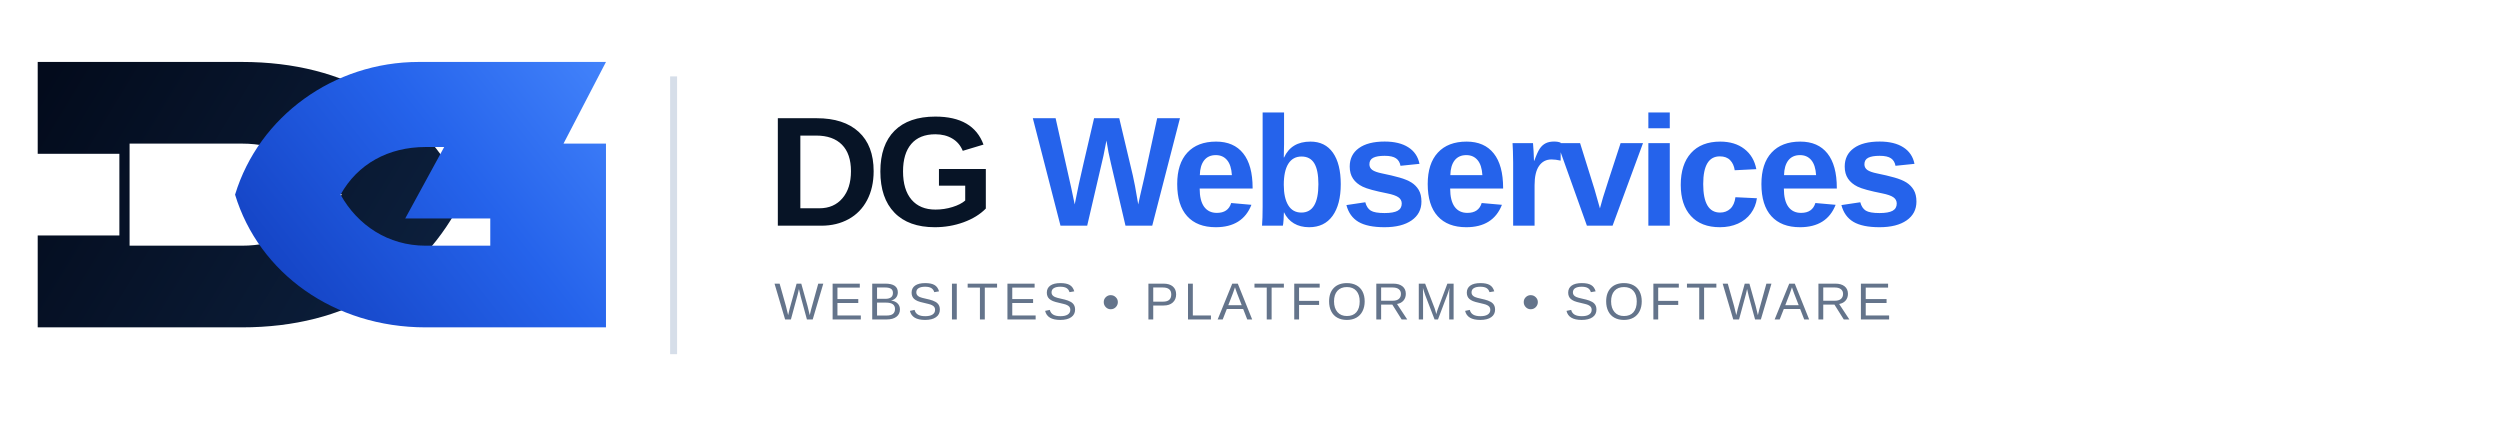
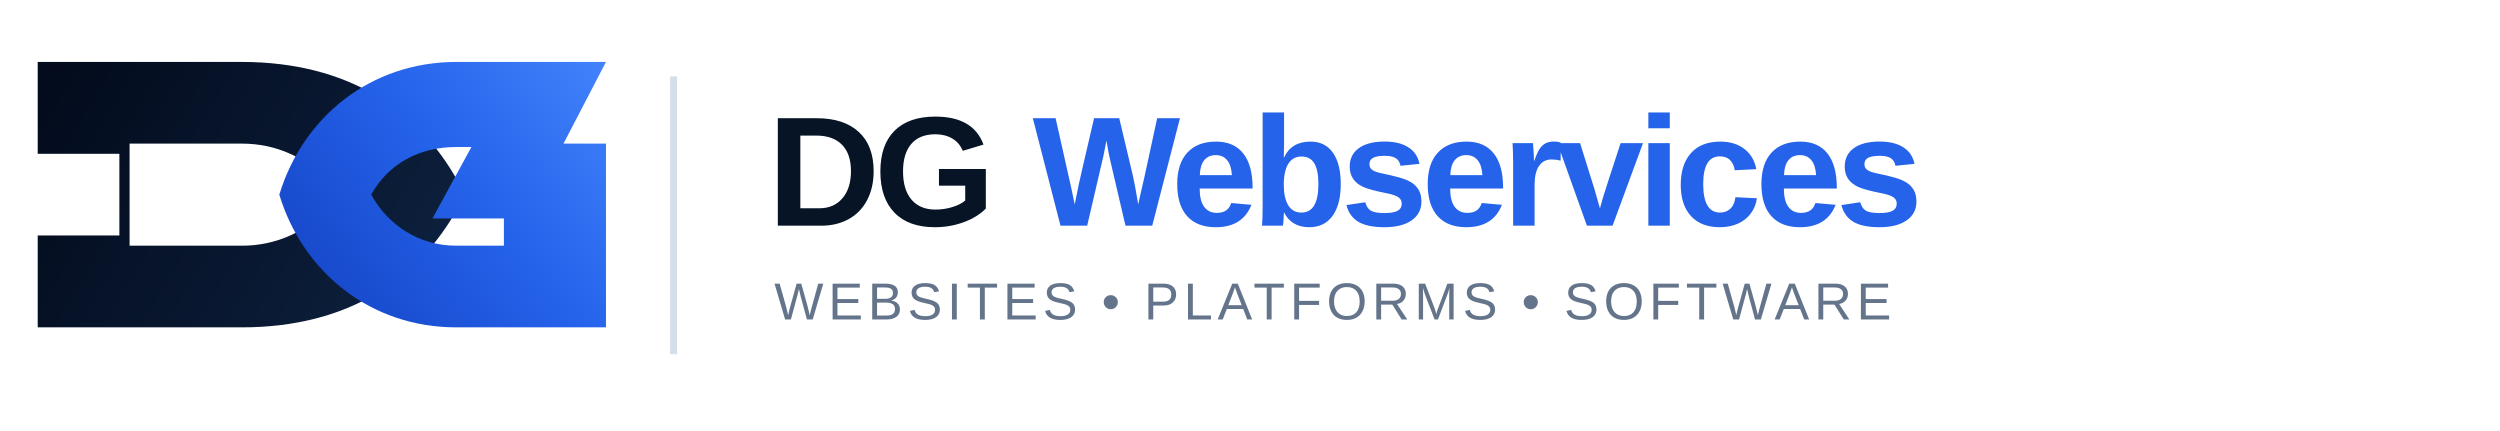
<svg xmlns="http://www.w3.org/2000/svg" viewBox="0 0 720 124" role="img" aria-labelledby="title desc">
  <defs>
    <linearGradient id="n" x1="8" y1="15" x2="160" y2="107" gradientUnits="userSpaceOnUse">
      <stop stop-color="#030B1C" />
      <stop offset="1" stop-color="#10284A" />
    </linearGradient>
    <linearGradient id="b" x1="86" y1="100" x2="196" y2="13" gradientUnits="userSpaceOnUse">
      <stop stop-color="#123FBF" />
      <stop offset=".52" stop-color="#2563EB" />
      <stop offset="1" stop-color="#4A8BFF" />
    </linearGradient>
  </defs>
  <g transform="translate(4 10) scale(.98)">
    <path fill="url(#n)" d="M7 8h60c31 0 53 14 65 38l-27 15C99 48 87 32 67 32H34v30h33c20 0 32-16 38-29l27 15C120 72 98 86 67 86H7V59h24V35H7V8Z" />
-     <path fill="url(#b)" d="M119 8h55l-13 25h-40c-11 0-20 5-25 14 5 9 14 15 25 15h19v-8h-25l12-22h47v54h-53c-27 0-49-16-56-39 7-23 29-39 54-39Z" />
+     <path fill="url(#b)" d="M130 8h44l-13 25h-31c-11 0-20 5-25 14 5 9 14 15 25 15h14v-8h-21l12-22h39v54h-44c-25 0-45-16-52-39 7-23 27-39 52-39Z" />
  </g>
  <line x1="194" y1="22" x2="194" y2="102" stroke="#D6DEE9" stroke-width="2" />
  <text x="221" y="65" fill="#071426" font-family="Poppins, Arial, sans-serif" font-size="45" font-weight="700" letter-spacing="-1.8">DG <tspan fill="#2563EB">Webservices</tspan>
  </text>
  <text x="223" y="92" fill="#64748B" font-family="Poppins, Arial, sans-serif" font-size="15" font-weight="500" letter-spacing="1.4">WEBSITES  •  PLATFORMS  •  SOFTWARE</text>
</svg>
